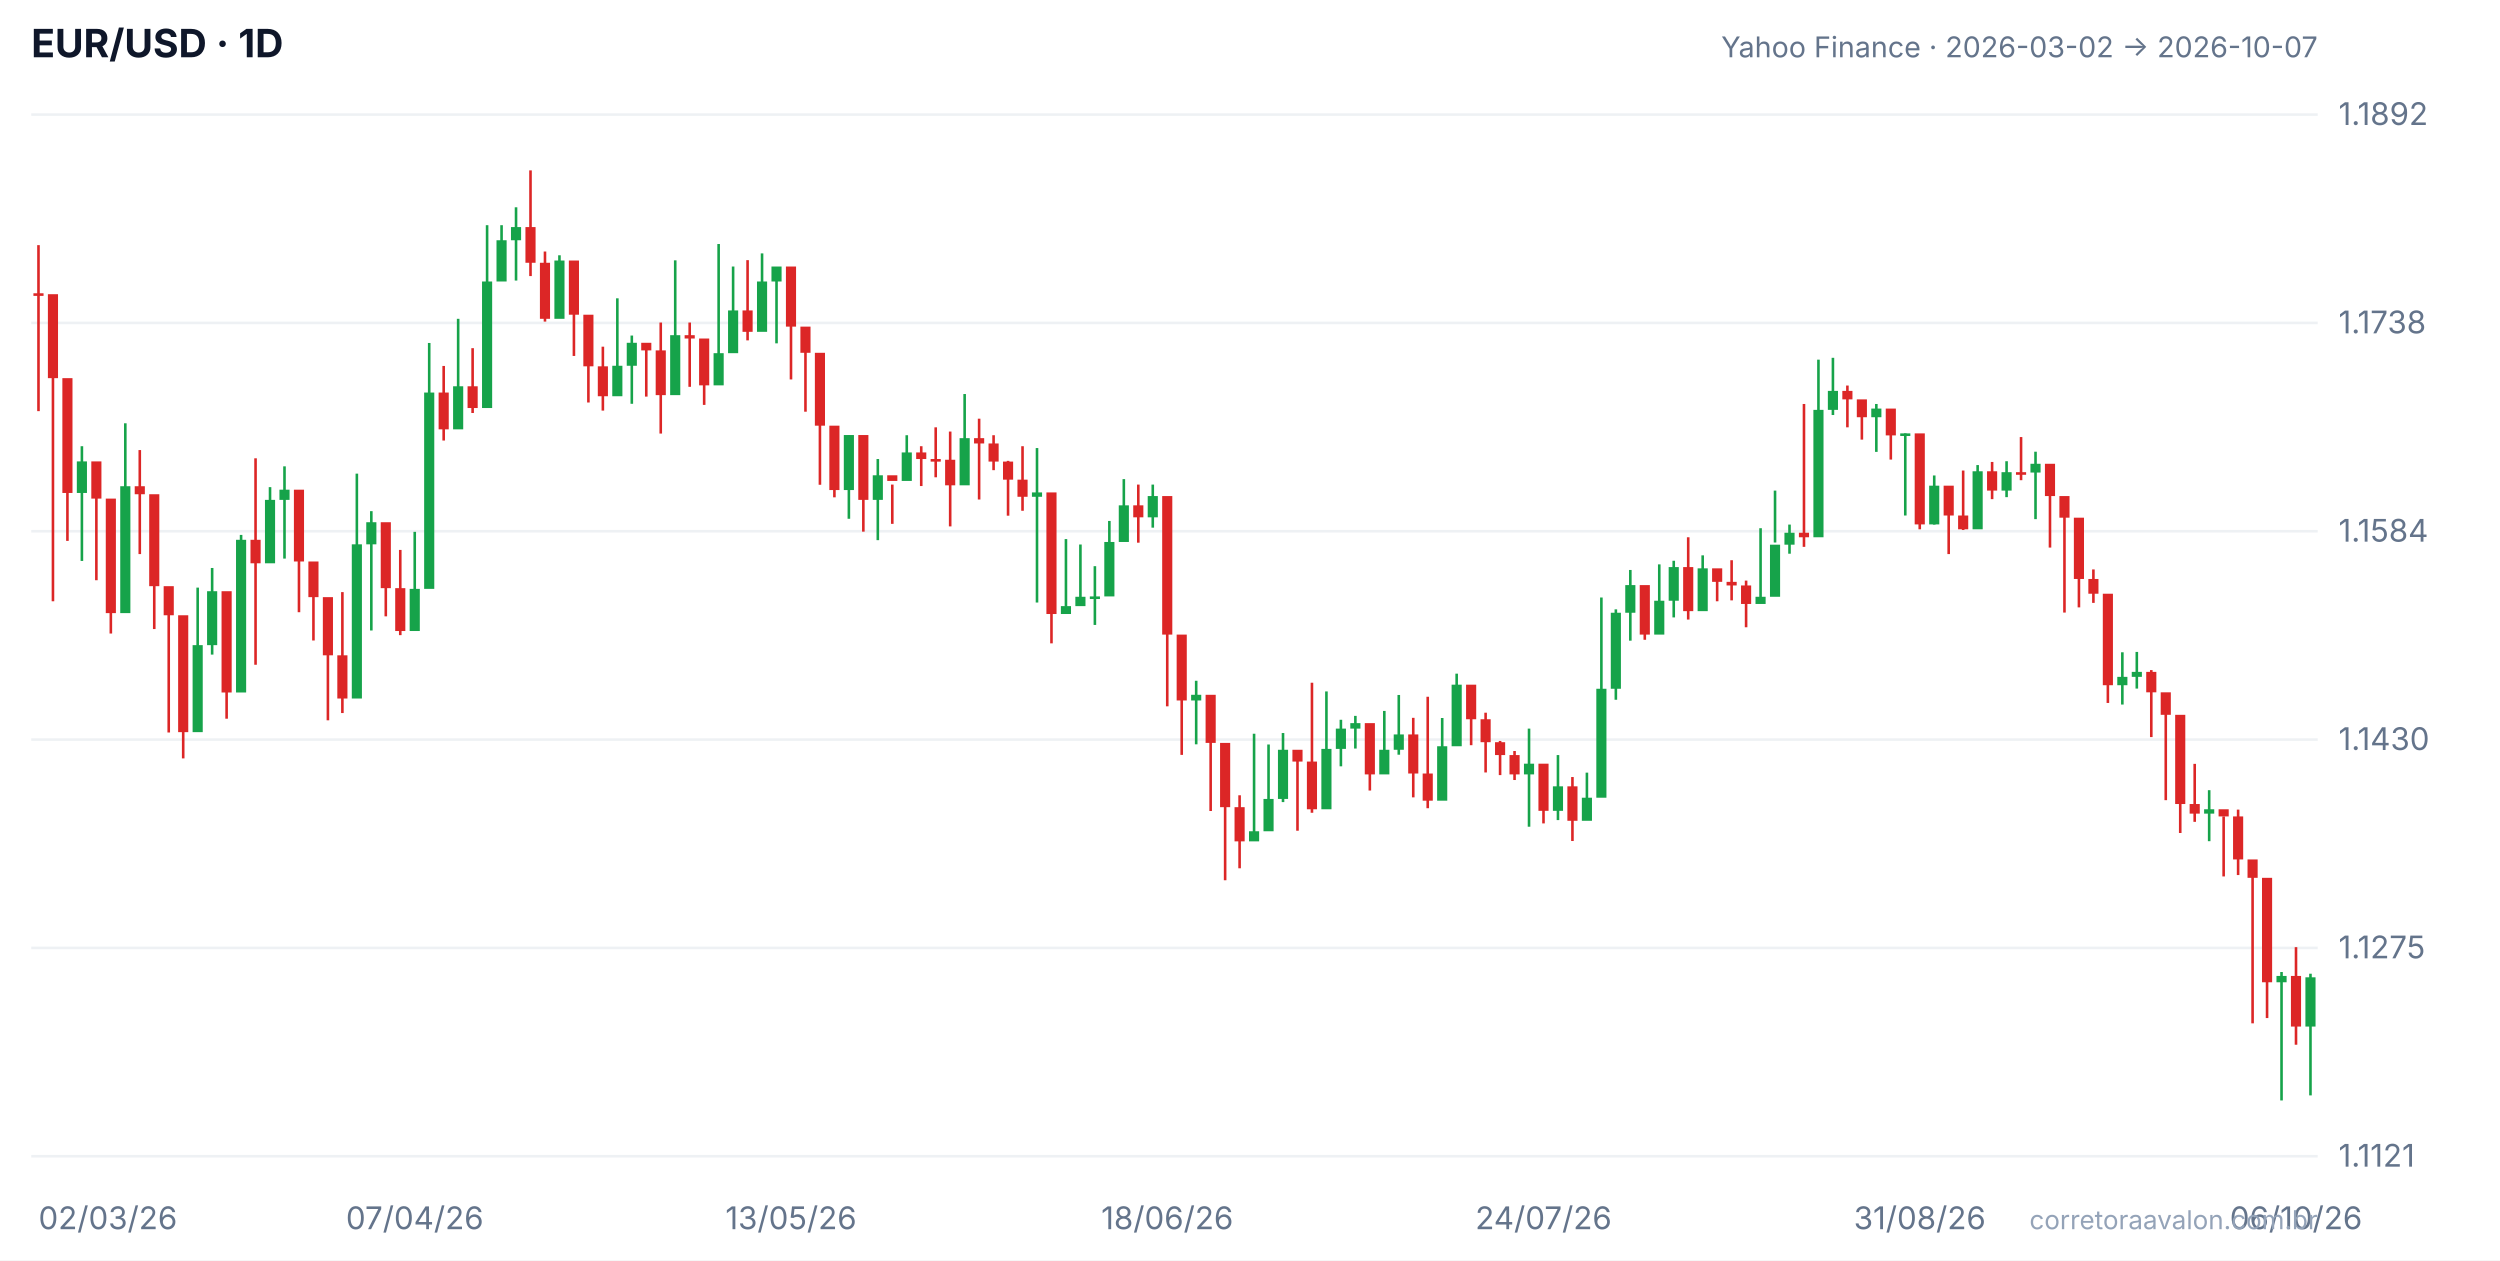
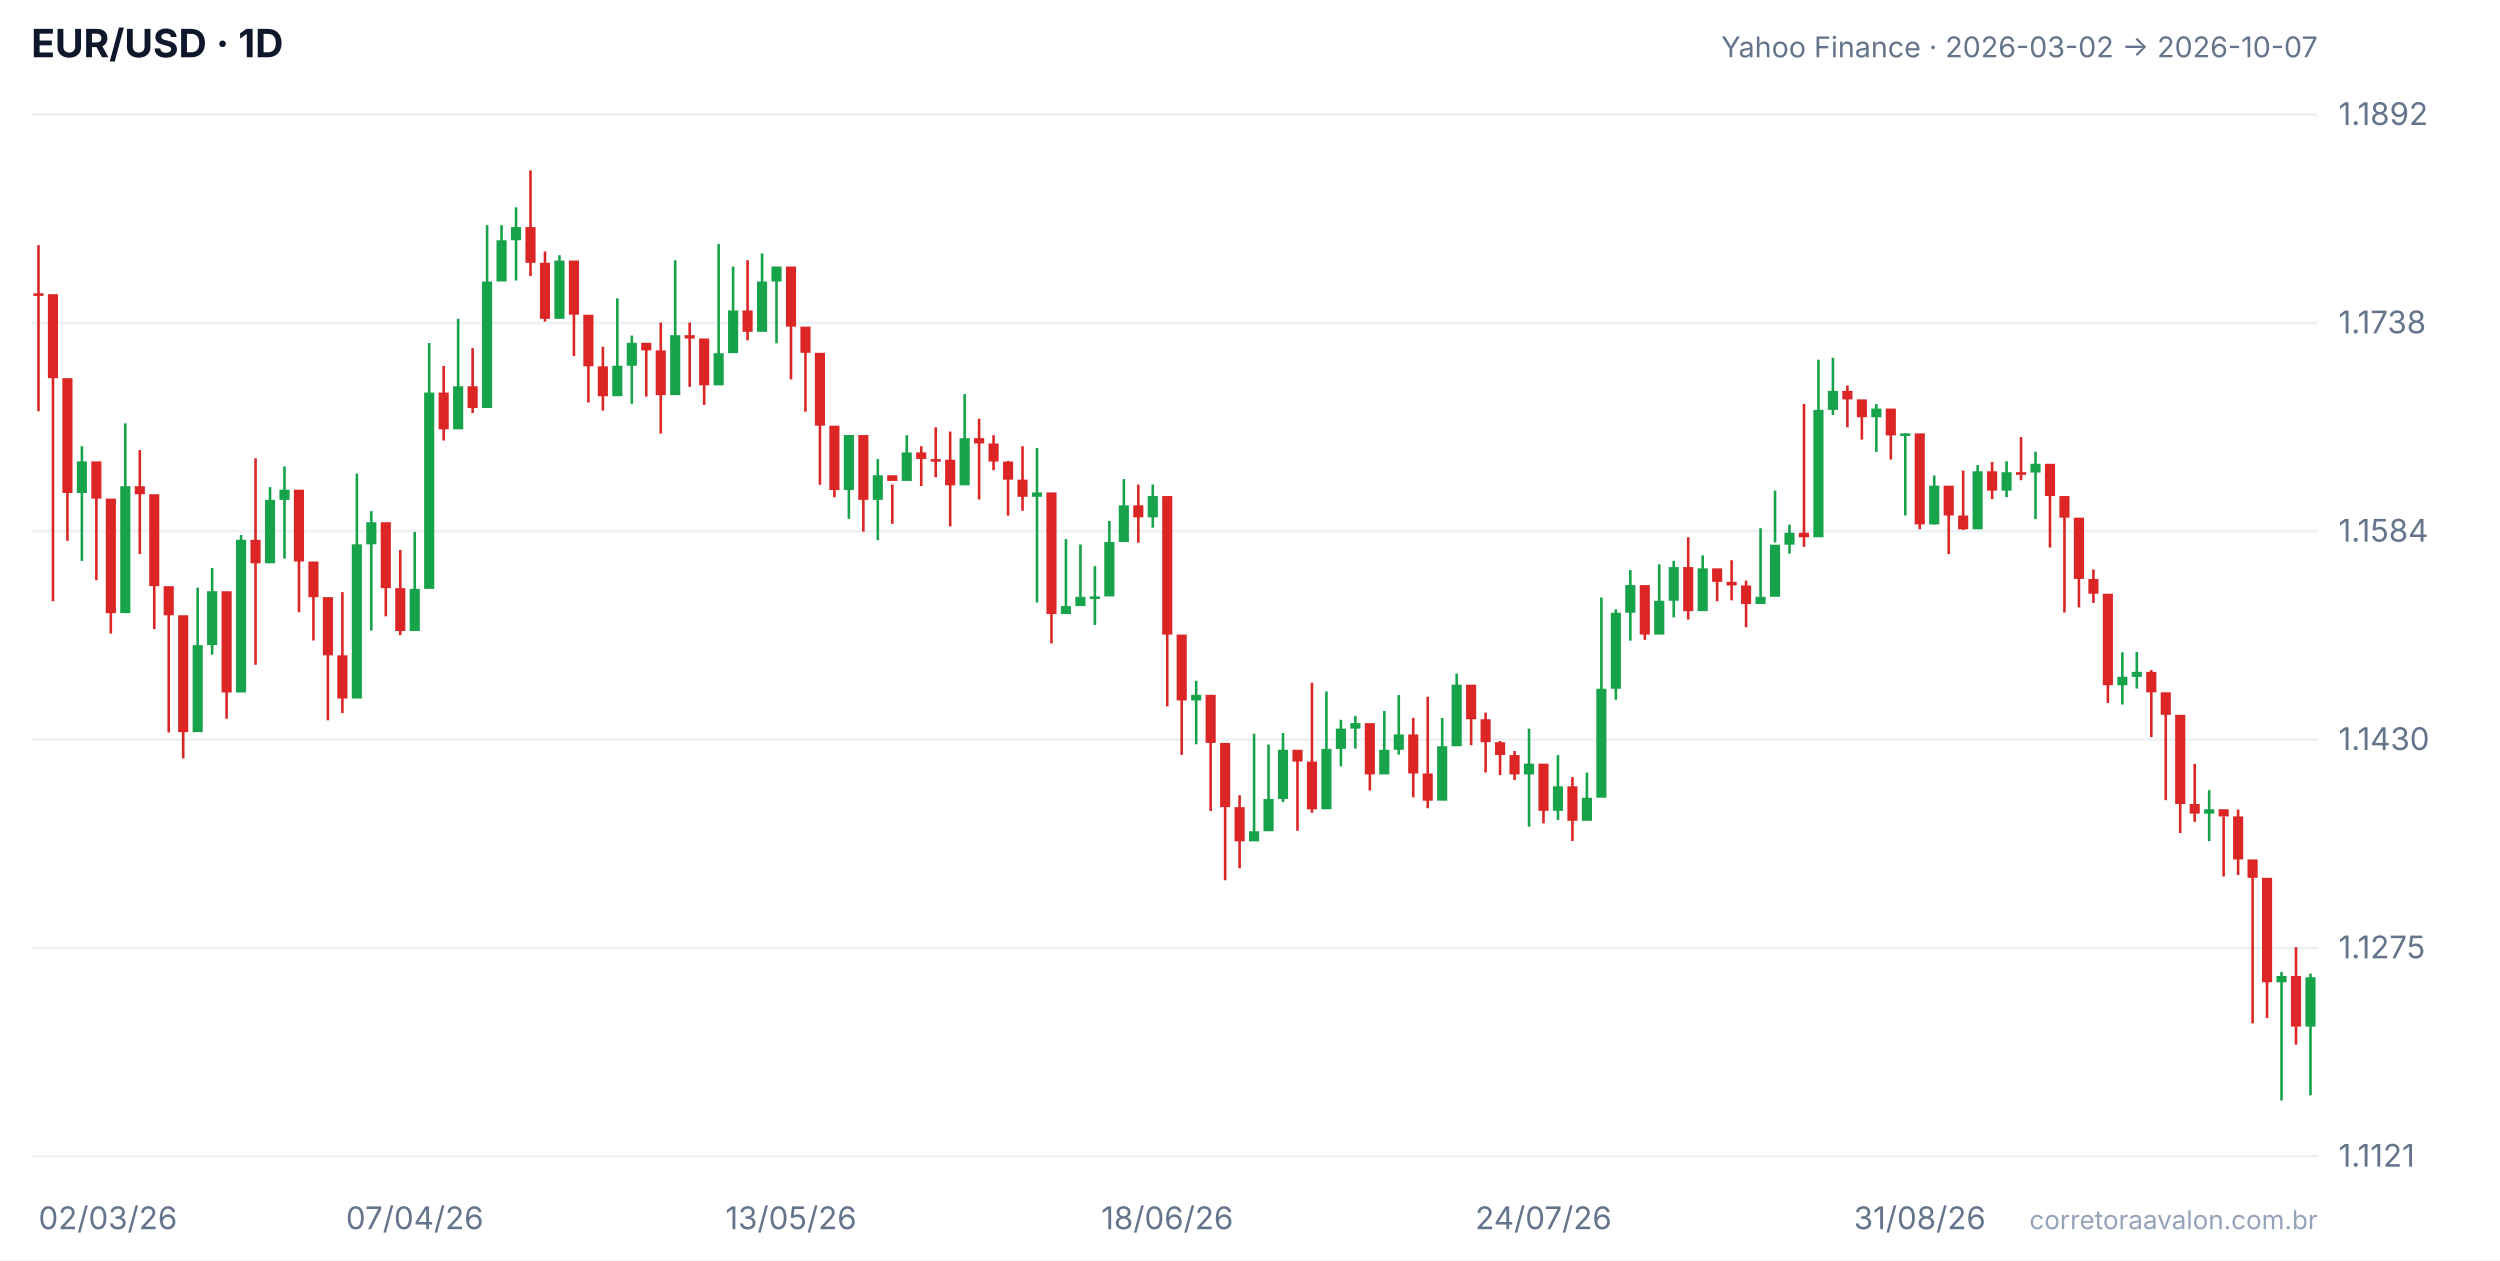
<svg xmlns="http://www.w3.org/2000/svg" viewBox="0 0 960 484" font-family="Inter,system-ui,sans-serif" font-size="12" role="img">
  <rect width="960" height="484" fill="#ffffff" />
  <text x="12" y="22" font-size="15" font-weight="700" fill="#0f172a">EUR/USD · 1D</text>
  <text x="890" y="22" font-size="11" fill="#64748b" text-anchor="end">Yahoo Finance · 2026-03-02 → 2026-10-07</text>
  <line x1="12" x2="890" y1="444" y2="444" stroke="#eef1f4" />
  <text x="898" y="448" fill="#64748b">1.1121</text>
  <line x1="12" x2="890" y1="364" y2="364" stroke="#eef1f4" />
  <text x="898" y="368" fill="#64748b">1.1275</text>
  <line x1="12" x2="890" y1="284" y2="284" stroke="#eef1f4" />
  <text x="898" y="288" fill="#64748b">1.1430</text>
  <line x1="12" x2="890" y1="204" y2="204" stroke="#eef1f4" />
  <text x="898" y="208" fill="#64748b">1.1584</text>
  <line x1="12" x2="890" y1="124" y2="124" stroke="#eef1f4" />
  <text x="898" y="128" fill="#64748b">1.1738</text>
  <line x1="12" x2="890" y1="44" y2="44" stroke="#eef1f4" />
  <text x="898" y="48" fill="#64748b">1.1892</text>
  <text x="14.778" y="472" fill="#64748b" text-anchor="start">02/03/26</text>
  <text x="159.259" y="472" fill="#64748b" text-anchor="middle">07/04/26</text>
  <text x="303.741" y="472" fill="#64748b" text-anchor="middle">13/05/26</text>
  <text x="448.222" y="472" fill="#64748b" text-anchor="middle">18/06/26</text>
  <text x="592.703" y="472" fill="#64748b" text-anchor="middle">24/07/26</text>
  <text x="737.184" y="472" fill="#64748b" text-anchor="middle">31/08/26</text>
-   <text x="881.665" y="472" fill="#64748b" text-anchor="middle">06/10/26</text>
  <line x1="14.778" x2="14.778" y1="94.131" y2="157.883" stroke="#dc2626" />
  <rect x="12.834" y="112.616" width="3.89" height="1" fill="#dc2626" />
  <line x1="20.335" x2="20.335" y1="140.099" y2="230.889" stroke="#dc2626" />
  <rect x="18.391" y="112.974" width="3.89" height="32.237" fill="#dc2626" />
  <line x1="25.892" x2="25.892" y1="167.194" y2="207.7" stroke="#dc2626" />
  <rect x="23.947" y="145.211" width="3.89" height="44.088" fill="#dc2626" />
  <line x1="31.449" x2="31.449" y1="171.347" y2="215.403" stroke="#16a34a" />
  <rect x="29.504" y="177.179" width="3.89" height="12.119" fill="#16a34a" />
  <line x1="37.006" x2="37.006" y1="183.981" y2="222.81" stroke="#dc2626" />
  <rect x="35.061" y="177.179" width="3.89" height="14.286" fill="#dc2626" />
  <line x1="42.563" x2="42.563" y1="198.932" y2="243.274" stroke="#dc2626" />
  <rect x="40.618" y="191.465" width="3.89" height="43.971" fill="#dc2626" />
  <line x1="48.12" x2="48.12" y1="162.542" y2="191.256" stroke="#16a34a" />
  <rect x="46.175" y="186.711" width="3.89" height="48.725" fill="#16a34a" />
  <line x1="53.677" x2="53.677" y1="172.824" y2="212.768" stroke="#dc2626" />
  <rect x="51.732" y="186.711" width="3.89" height="3.077" fill="#dc2626" />
  <line x1="59.234" x2="59.234" y1="212.56" y2="241.557" stroke="#dc2626" />
  <rect x="57.289" y="189.788" width="3.89" height="35.303" fill="#dc2626" />
  <line x1="64.791" x2="64.791" y1="232.336" y2="281.278" stroke="#dc2626" />
  <rect x="62.846" y="225.091" width="3.89" height="11.171" fill="#dc2626" />
  <line x1="70.348" x2="70.348" y1="246.843" y2="291.227" stroke="#dc2626" />
  <rect x="68.403" y="236.262" width="3.89" height="44.881" fill="#dc2626" />
  <line x1="75.905" x2="75.905" y1="225.643" y2="264.622" stroke="#16a34a" />
  <rect x="73.96" y="247.734" width="3.89" height="33.408" fill="#16a34a" />
  <line x1="81.462" x2="81.462" y1="218.105" y2="251.366" stroke="#16a34a" />
  <rect x="79.517" y="227.025" width="3.89" height="20.71" fill="#16a34a" />
  <line x1="87.019" x2="87.019" y1="228.544" y2="275.985" stroke="#dc2626" />
  <rect x="85.074" y="227.025" width="3.89" height="38.892" fill="#dc2626" />
  <line x1="92.576" x2="92.576" y1="205.406" y2="233.783" stroke="#16a34a" />
  <rect x="90.631" y="207.283" width="3.89" height="58.634" fill="#16a34a" />
  <line x1="98.133" x2="98.133" y1="175.986" y2="255.267" stroke="#dc2626" />
  <rect x="96.188" y="207.283" width="3.89" height="9.021" fill="#dc2626" />
  <line x1="103.69" x2="103.69" y1="187.061" y2="211.588" stroke="#16a34a" />
  <rect x="101.745" y="191.954" width="3.89" height="24.35" fill="#16a34a" />
  <line x1="109.247" x2="109.247" y1="179.074" y2="214.502" stroke="#16a34a" />
  <rect x="107.302" y="188.04" width="3.89" height="3.914" fill="#16a34a" />
  <line x1="114.804" x2="114.804" y1="209.089" y2="235.092" stroke="#dc2626" />
  <rect x="112.859" y="188.04" width="3.89" height="27.571" fill="#dc2626" />
  <line x1="120.361" x2="120.361" y1="222.949" y2="245.951" stroke="#dc2626" />
  <rect x="118.416" y="215.611" width="3.89" height="13.691" fill="#dc2626" />
  <line x1="125.918" x2="125.918" y1="235.367" y2="276.597" stroke="#dc2626" />
  <rect x="123.973" y="229.302" width="3.89" height="22.338" fill="#dc2626" />
  <line x1="131.475" x2="131.475" y1="227.37" y2="273.812" stroke="#dc2626" />
  <rect x="129.53" y="251.64" width="3.89" height="16.593" fill="#dc2626" />
  <line x1="137.032" x2="137.032" y1="181.878" y2="218.521" stroke="#16a34a" />
  <rect x="135.087" y="209.02" width="3.89" height="59.213" fill="#16a34a" />
  <line x1="142.589" x2="142.589" y1="196.282" y2="242.107" stroke="#16a34a" />
  <rect x="140.644" y="200.534" width="3.89" height="8.486" fill="#16a34a" />
  <line x1="148.146" x2="148.146" y1="222.257" y2="236.675" stroke="#dc2626" />
  <rect x="146.201" y="200.534" width="3.89" height="25.316" fill="#dc2626" />
  <line x1="153.703" x2="153.703" y1="211.172" y2="243.892" stroke="#dc2626" />
  <rect x="151.758" y="225.851" width="3.89" height="16.462" fill="#dc2626" />
  <line x1="159.259" x2="159.259" y1="204.224" y2="234.403" stroke="#16a34a" />
  <rect x="157.315" y="226.127" width="3.89" height="16.185" fill="#16a34a" />
  <line x1="164.816" x2="164.816" y1="131.702" y2="160.99" stroke="#16a34a" />
  <rect x="162.872" y="150.739" width="3.89" height="75.388" fill="#16a34a" />
  <line x1="170.373" x2="170.373" y1="140.525" y2="169.166" stroke="#dc2626" />
  <rect x="168.428" y="150.739" width="3.89" height="14.13" fill="#dc2626" />
  <line x1="175.93" x2="175.93" y1="122.424" y2="155.127" stroke="#16a34a" />
  <rect x="173.985" y="148.331" width="3.89" height="16.538" fill="#16a34a" />
  <line x1="181.487" x2="181.487" y1="133.697" y2="158.59" stroke="#dc2626" />
  <rect x="179.542" y="148.331" width="3.89" height="8.351" fill="#dc2626" />
  <line x1="187.044" x2="187.044" y1="86.474" y2="114.265" stroke="#16a34a" />
  <rect x="185.099" y="108.095" width="3.89" height="48.587" fill="#16a34a" />
  <line x1="192.601" x2="192.601" y1="86.474" y2="105.437" stroke="#16a34a" />
  <rect x="190.656" y="92.255" width="3.89" height="15.84" fill="#16a34a" />
  <line x1="198.158" x2="198.158" y1="79.596" y2="107.736" stroke="#16a34a" />
  <rect x="196.213" y="87.198" width="3.89" height="5.057" fill="#16a34a" />
  <line x1="203.715" x2="203.715" y1="65.429" y2="106.012" stroke="#dc2626" />
  <rect x="201.77" y="87.198" width="3.89" height="13.707" fill="#dc2626" />
  <line x1="209.272" x2="209.272" y1="96.583" y2="123.496" stroke="#dc2626" />
  <rect x="207.327" y="100.905" width="3.89" height="21.519" fill="#dc2626" />
  <line x1="214.829" x2="214.829" y1="98.025" y2="121.424" stroke="#16a34a" />
  <rect x="212.884" y="100.041" width="3.89" height="22.383" fill="#16a34a" />
  <line x1="220.386" x2="220.386" y1="112.114" y2="136.686" stroke="#dc2626" />
  <rect x="218.441" y="100.041" width="3.89" height="20.81" fill="#dc2626" />
  <line x1="225.943" x2="225.943" y1="135.263" y2="154.561" stroke="#dc2626" />
  <rect x="223.998" y="120.851" width="3.89" height="19.816" fill="#dc2626" />
  <line x1="231.5" x2="231.5" y1="133.127" y2="157.671" stroke="#dc2626" />
  <rect x="229.555" y="140.668" width="3.89" height="11.488" fill="#dc2626" />
  <line x1="237.057" x2="237.057" y1="114.552" y2="140.738" stroke="#16a34a" />
  <rect x="235.112" y="140.454" width="3.89" height="11.702" fill="#16a34a" />
  <line x1="242.614" x2="242.614" y1="128.85" y2="155.056" stroke="#16a34a" />
  <rect x="240.669" y="131.631" width="3.89" height="8.824" fill="#16a34a" />
  <line x1="248.171" x2="248.171" y1="132.414" y2="152.297" stroke="#dc2626" />
  <rect x="246.226" y="131.631" width="3.89" height="2.92" fill="#dc2626" />
  <line x1="253.728" x2="253.728" y1="123.853" y2="166.49" stroke="#dc2626" />
  <rect x="251.783" y="134.551" width="3.89" height="17.18" fill="#dc2626" />
  <line x1="259.285" x2="259.285" y1="99.969" y2="133.768" stroke="#16a34a" />
  <rect x="257.34" y="128.708" width="3.89" height="23.023" fill="#16a34a" />
  <line x1="264.842" x2="264.842" y1="123.853" y2="148.543" stroke="#dc2626" />
  <rect x="262.897" y="128.708" width="3.89" height="1.284" fill="#dc2626" />
  <line x1="270.399" x2="270.399" y1="135.263" y2="155.481" stroke="#dc2626" />
  <rect x="268.454" y="129.991" width="3.89" height="17.985" fill="#dc2626" />
  <line x1="275.956" x2="275.956" y1="93.699" y2="137.255" stroke="#16a34a" />
  <rect x="274.011" y="135.619" width="3.89" height="12.357" fill="#16a34a" />
  <line x1="281.513" x2="281.513" y1="102.345" y2="119.564" stroke="#16a34a" />
  <rect x="279.568" y="119.206" width="3.89" height="16.413" fill="#16a34a" />
  <line x1="287.07" x2="287.07" y1="99.897" y2="130.704" stroke="#dc2626" />
  <rect x="285.125" y="119.206" width="3.89" height="8.217" fill="#dc2626" />
  <line x1="292.627" x2="292.627" y1="97.304" y2="118.204" stroke="#16a34a" />
  <rect x="290.682" y="108.095" width="3.89" height="19.328" fill="#16a34a" />
  <line x1="298.184" x2="298.184" y1="103.064" y2="131.844" stroke="#16a34a" />
  <rect x="296.239" y="102.345" width="3.89" height="5.75" fill="#16a34a" />
  <line x1="303.741" x2="303.741" y1="121.709" y2="145.708" stroke="#dc2626" />
  <rect x="301.796" y="102.345" width="3.89" height="23.079" fill="#dc2626" />
  <line x1="309.297" x2="309.297" y1="132.628" y2="158.095" stroke="#dc2626" />
  <rect x="307.353" y="125.424" width="3.89" height="10.052" fill="#dc2626" />
  <line x1="314.854" x2="314.854" y1="162.189" y2="186.151" stroke="#dc2626" />
  <rect x="312.909" y="135.476" width="3.89" height="27.983" fill="#dc2626" />
  <line x1="320.411" x2="320.411" y1="165.01" y2="190.976" stroke="#dc2626" />
  <rect x="318.466" y="163.459" width="3.89" height="24.721" fill="#dc2626" />
  <line x1="325.968" x2="325.968" y1="167.124" y2="199.21" stroke="#16a34a" />
  <rect x="324.023" y="167.054" width="3.89" height="21.126" fill="#16a34a" />
  <line x1="331.525" x2="331.525" y1="172.753" y2="204.154" stroke="#dc2626" />
  <rect x="329.58" y="167.054" width="3.89" height="24.9" fill="#dc2626" />
  <line x1="337.082" x2="337.082" y1="176.266" y2="207.422" stroke="#16a34a" />
  <rect x="335.137" y="182.509" width="3.89" height="9.445" fill="#16a34a" />
  <line x1="342.639" x2="342.639" y1="186.081" y2="201.161" stroke="#dc2626" />
  <rect x="340.694" y="182.509" width="3.89" height="2.171" fill="#dc2626" />
  <line x1="348.196" x2="348.196" y1="167.124" y2="179.916" stroke="#16a34a" />
  <rect x="346.251" y="173.737" width="3.89" height="10.943" fill="#16a34a" />
  <line x1="353.753" x2="353.753" y1="171.347" y2="186.64" stroke="#dc2626" />
  <rect x="351.808" y="173.737" width="3.89" height="2.529" fill="#dc2626" />
  <line x1="359.31" x2="359.31" y1="164.094" y2="183.28" stroke="#dc2626" />
  <rect x="357.365" y="176.266" width="3.89" height="1" fill="#dc2626" />
  <line x1="364.867" x2="364.867" y1="165.715" y2="202.135" stroke="#dc2626" />
  <rect x="362.922" y="176.547" width="3.89" height="9.814" fill="#dc2626" />
  <line x1="370.424" x2="370.424" y1="151.306" y2="182.228" stroke="#16a34a" />
  <rect x="368.479" y="168.251" width="3.89" height="18.11" fill="#16a34a" />
  <line x1="375.981" x2="375.981" y1="160.778" y2="191.814" stroke="#dc2626" />
  <rect x="374.036" y="168.251" width="3.89" height="2.041" fill="#dc2626" />
  <line x1="381.538" x2="381.538" y1="167.124" y2="180.547" stroke="#dc2626" />
  <rect x="379.593" y="170.292" width="3.89" height="6.957" fill="#dc2626" />
  <line x1="387.095" x2="387.095" y1="176.968" y2="198.025" stroke="#dc2626" />
  <rect x="385.15" y="177.249" width="3.89" height="6.941" fill="#dc2626" />
  <line x1="392.652" x2="392.652" y1="171.347" y2="196.142" stroke="#dc2626" />
  <rect x="390.707" y="184.19" width="3.89" height="6.576" fill="#dc2626" />
  <line x1="398.209" x2="398.209" y1="172.05" y2="231.371" stroke="#16a34a" />
  <rect x="396.264" y="189.089" width="3.89" height="1.678" fill="#16a34a" />
  <line x1="403.766" x2="403.766" y1="219.351" y2="247.048" stroke="#dc2626" />
  <rect x="401.821" y="189.089" width="3.89" height="46.692" fill="#dc2626" />
  <line x1="409.323" x2="409.323" y1="207.004" y2="233.025" stroke="#16a34a" />
  <rect x="407.378" y="232.75" width="3.89" height="3.03" fill="#16a34a" />
  <line x1="414.88" x2="414.88" y1="209.089" y2="229.854" stroke="#16a34a" />
  <rect x="412.935" y="229.164" width="3.89" height="3.586" fill="#16a34a" />
  <line x1="420.437" x2="420.437" y1="217.412" y2="239.976" stroke="#16a34a" />
  <rect x="418.492" y="229.026" width="3.89" height="1" fill="#16a34a" />
  <line x1="425.994" x2="425.994" y1="200.046" y2="217.412" stroke="#16a34a" />
  <rect x="424.049" y="208.117" width="3.89" height="20.909" fill="#16a34a" />
  <line x1="431.551" x2="431.551" y1="183.981" y2="198.443" stroke="#16a34a" />
  <rect x="429.606" y="194.049" width="3.89" height="14.068" fill="#16a34a" />
  <line x1="437.108" x2="437.108" y1="186.081" y2="208.394" stroke="#dc2626" />
  <rect x="435.163" y="194.049" width="3.89" height="4.604" fill="#dc2626" />
  <line x1="442.665" x2="442.665" y1="186.081" y2="202.623" stroke="#16a34a" />
  <rect x="440.72" y="190.487" width="3.89" height="8.166" fill="#16a34a" />
  <line x1="448.222" x2="448.222" y1="231.923" y2="271.228" stroke="#dc2626" />
  <rect x="446.277" y="190.487" width="3.89" height="53.199" fill="#dc2626" />
  <line x1="453.778" x2="453.778" y1="260.05" y2="289.876" stroke="#dc2626" />
  <rect x="451.834" y="243.686" width="3.89" height="25.296" fill="#dc2626" />
  <line x1="459.335" x2="459.335" y1="261.416" y2="285.817" stroke="#16a34a" />
  <rect x="457.391" y="266.802" width="3.89" height="2.179" fill="#16a34a" />
  <line x1="464.892" x2="464.892" y1="279.108" y2="311.429" stroke="#dc2626" />
  <rect x="462.947" y="266.802" width="3.89" height="18.473" fill="#dc2626" />
  <line x1="470.449" x2="470.449" y1="307.467" y2="338.017" stroke="#dc2626" />
  <rect x="468.504" y="285.275" width="3.89" height="24.676" fill="#dc2626" />
  <line x1="476.006" x2="476.006" y1="305.383" y2="333.425" stroke="#dc2626" />
  <rect x="474.061" y="309.952" width="3.89" height="13.131" fill="#dc2626" />
  <line x1="481.563" x2="481.563" y1="281.753" y2="322.749" stroke="#16a34a" />
  <rect x="479.618" y="319.203" width="3.89" height="3.879" fill="#16a34a" />
  <line x1="487.12" x2="487.12" y1="285.885" y2="308.81" stroke="#16a34a" />
  <rect x="485.175" y="306.795" width="3.89" height="12.409" fill="#16a34a" />
  <line x1="492.677" x2="492.677" y1="281.481" y2="308.004" stroke="#16a34a" />
  <rect x="490.732" y="287.915" width="3.89" height="18.879" fill="#16a34a" />
  <line x1="498.234" x2="498.234" y1="290.619" y2="319.002" stroke="#dc2626" />
  <rect x="496.289" y="287.915" width="3.89" height="4.528" fill="#dc2626" />
  <line x1="503.791" x2="503.791" y1="262.166" y2="312.1" stroke="#dc2626" />
  <rect x="501.846" y="292.443" width="3.89" height="18.315" fill="#dc2626" />
  <line x1="509.348" x2="509.348" y1="265.508" y2="288.389" stroke="#16a34a" />
  <rect x="507.403" y="287.577" width="3.89" height="23.181" fill="#16a34a" />
  <line x1="514.905" x2="514.905" y1="276.393" y2="294.267" stroke="#16a34a" />
  <rect x="512.96" y="279.787" width="3.89" height="7.79" fill="#16a34a" />
  <line x1="520.462" x2="520.462" y1="274.899" y2="287.441" stroke="#16a34a" />
  <rect x="518.517" y="277.683" width="3.89" height="2.103" fill="#16a34a" />
  <line x1="526.019" x2="526.019" y1="282.498" y2="303.567" stroke="#dc2626" />
  <rect x="524.074" y="277.683" width="3.89" height="19.687" fill="#dc2626" />
  <line x1="531.576" x2="531.576" y1="272.996" y2="288.321" stroke="#16a34a" />
  <rect x="529.631" y="287.915" width="3.89" height="9.455" fill="#16a34a" />
  <line x1="537.133" x2="537.133" y1="266.87" y2="289.808" stroke="#16a34a" />
  <rect x="535.188" y="282.024" width="3.89" height="5.891" fill="#16a34a" />
  <line x1="542.69" x2="542.69" y1="275.646" y2="306.189" stroke="#dc2626" />
  <rect x="540.745" y="282.024" width="3.89" height="15.008" fill="#dc2626" />
  <line x1="548.247" x2="548.247" y1="267.552" y2="310.355" stroke="#dc2626" />
  <rect x="546.302" y="297.032" width="3.89" height="10.435" fill="#dc2626" />
  <line x1="553.804" x2="553.804" y1="275.714" y2="295.953" stroke="#16a34a" />
  <rect x="551.859" y="286.561" width="3.89" height="20.906" fill="#16a34a" />
  <line x1="559.361" x2="559.361" y1="258.685" y2="279.447" stroke="#16a34a" />
  <rect x="557.416" y="262.917" width="3.89" height="23.645" fill="#16a34a" />
  <line x1="564.918" x2="564.918" y1="271.635" y2="286.156" stroke="#dc2626" />
  <rect x="562.973" y="262.917" width="3.89" height="13.273" fill="#dc2626" />
  <line x1="570.475" x2="570.475" y1="273.676" y2="296.628" stroke="#dc2626" />
  <rect x="568.53" y="276.189" width="3.89" height="8.815" fill="#dc2626" />
  <line x1="576.032" x2="576.032" y1="284.53" y2="297.639" stroke="#dc2626" />
  <rect x="574.087" y="285.004" width="3.89" height="4.939" fill="#dc2626" />
  <line x1="581.589" x2="581.589" y1="288.389" y2="299.526" stroke="#dc2626" />
  <rect x="579.644" y="289.944" width="3.89" height="7.426" fill="#dc2626" />
  <line x1="587.146" x2="587.146" y1="279.787" y2="317.462" stroke="#16a34a" />
  <rect x="585.201" y="293.254" width="3.89" height="4.116" fill="#16a34a" />
  <line x1="592.703" x2="592.703" y1="299.392" y2="316.189" stroke="#dc2626" />
  <rect x="590.758" y="293.254" width="3.89" height="18.107" fill="#dc2626" />
  <line x1="598.259" x2="598.259" y1="289.944" y2="314.916" stroke="#16a34a" />
  <rect x="596.315" y="301.951" width="3.89" height="9.41" fill="#16a34a" />
  <line x1="603.816" x2="603.816" y1="298.381" y2="322.949" stroke="#dc2626" />
  <rect x="601.872" y="301.951" width="3.89" height="13.233" fill="#dc2626" />
  <line x1="609.373" x2="609.373" y1="296.696" y2="311.831" stroke="#16a34a" />
  <rect x="607.428" y="306.324" width="3.89" height="8.86" fill="#16a34a" />
  <line x1="614.93" x2="614.93" y1="229.44" y2="281.007" stroke="#16a34a" />
  <rect x="612.985" y="264.485" width="3.89" height="41.839" fill="#16a34a" />
  <line x1="620.487" x2="620.487" y1="233.99" y2="268.709" stroke="#16a34a" />
  <rect x="618.542" y="235.298" width="3.89" height="29.187" fill="#16a34a" />
  <line x1="626.044" x2="626.044" y1="218.866" y2="246.02" stroke="#16a34a" />
  <rect x="624.099" y="224.676" width="3.89" height="10.622" fill="#16a34a" />
  <line x1="631.601" x2="631.601" y1="231.233" y2="245.677" stroke="#dc2626" />
  <rect x="629.656" y="224.676" width="3.89" height="19.01" fill="#dc2626" />
  <line x1="637.158" x2="637.158" y1="216.72" y2="233.232" stroke="#16a34a" />
  <rect x="635.213" y="230.682" width="3.89" height="13.004" fill="#16a34a" />
  <line x1="642.715" x2="642.715" y1="215.334" y2="237.088" stroke="#16a34a" />
  <rect x="640.77" y="217.759" width="3.89" height="12.924" fill="#16a34a" />
  <line x1="648.272" x2="648.272" y1="206.31" y2="237.914" stroke="#dc2626" />
  <rect x="646.327" y="217.759" width="3.89" height="16.92" fill="#dc2626" />
  <line x1="653.829" x2="653.829" y1="213.254" y2="224.4" stroke="#16a34a" />
  <rect x="651.884" y="218.244" width="3.89" height="16.435" fill="#16a34a" />
  <line x1="659.386" x2="659.386" y1="220.181" y2="230.889" stroke="#dc2626" />
  <rect x="657.441" y="218.244" width="3.89" height="5.188" fill="#dc2626" />
  <line x1="664.943" x2="664.943" y1="215.126" y2="230.544" stroke="#dc2626" />
  <rect x="662.998" y="223.432" width="3.89" height="1.383" fill="#dc2626" />
  <line x1="670.5" x2="670.5" y1="222.949" y2="240.87" stroke="#dc2626" />
  <rect x="668.555" y="224.815" width="3.89" height="7.108" fill="#dc2626" />
  <line x1="676.057" x2="676.057" y1="202.832" y2="230.613" stroke="#16a34a" />
  <rect x="674.112" y="229.164" width="3.89" height="2.759" fill="#16a34a" />
  <line x1="681.614" x2="681.614" y1="188.39" y2="208.325" stroke="#16a34a" />
  <rect x="679.669" y="209.158" width="3.89" height="20.006" fill="#16a34a" />
  <line x1="687.171" x2="687.171" y1="201.439" y2="212.63" stroke="#16a34a" />
  <rect x="685.226" y="204.571" width="3.89" height="4.587" fill="#16a34a" />
  <line x1="692.728" x2="692.728" y1="155.127" y2="209.992" stroke="#dc2626" />
  <rect x="690.783" y="204.571" width="3.89" height="1.739" fill="#dc2626" />
  <line x1="698.285" x2="698.285" y1="138.109" y2="159.226" stroke="#16a34a" />
  <rect x="696.34" y="157.389" width="3.89" height="48.921" fill="#16a34a" />
  <line x1="703.842" x2="703.842" y1="137.397" y2="159.367" stroke="#16a34a" />
  <rect x="701.897" y="150.102" width="3.89" height="7.287" fill="#16a34a" />
  <line x1="709.399" x2="709.399" y1="148.048" y2="164.094" stroke="#dc2626" />
  <rect x="707.454" y="150.102" width="3.89" height="3.257" fill="#dc2626" />
  <line x1="714.956" x2="714.956" y1="156.541" y2="168.814" stroke="#dc2626" />
  <rect x="713.011" y="153.359" width="3.89" height="6.855" fill="#dc2626" />
  <line x1="720.513" x2="720.513" y1="155.127" y2="173.526" stroke="#16a34a" />
  <rect x="718.568" y="156.894" width="3.89" height="3.32" fill="#16a34a" />
  <line x1="726.07" x2="726.07" y1="163.601" y2="176.477" stroke="#dc2626" />
  <rect x="724.125" y="156.894" width="3.89" height="10.3" fill="#dc2626" />
  <line x1="731.627" x2="731.627" y1="166.42" y2="197.956" stroke="#16a34a" />
  <rect x="729.682" y="166.42" width="3.89" height="1" fill="#16a34a" />
  <line x1="737.184" x2="737.184" y1="183.981" y2="203.25" stroke="#dc2626" />
  <rect x="735.239" y="166.42" width="3.89" height="34.95" fill="#dc2626" />
  <line x1="742.741" x2="742.741" y1="182.579" y2="201.439" stroke="#16a34a" />
  <rect x="740.796" y="186.501" width="3.89" height="14.869" fill="#16a34a" />
  <line x1="748.297" x2="748.297" y1="193.141" y2="212.768" stroke="#dc2626" />
  <rect x="746.353" y="186.501" width="3.89" height="11.455" fill="#dc2626" />
  <line x1="753.854" x2="753.854" y1="180.686" y2="203.528" stroke="#dc2626" />
  <rect x="751.909" y="197.956" width="3.89" height="5.294" fill="#dc2626" />
  <line x1="759.411" x2="759.411" y1="178.582" y2="202.205" stroke="#16a34a" />
  <rect x="757.466" y="180.967" width="3.89" height="22.283" fill="#16a34a" />
  <line x1="764.968" x2="764.968" y1="177.389" y2="191.675" stroke="#dc2626" />
  <rect x="763.023" y="180.967" width="3.89" height="7.423" fill="#dc2626" />
  <line x1="770.525" x2="770.525" y1="177.109" y2="190.906" stroke="#16a34a" />
  <rect x="768.58" y="181.317" width="3.89" height="7.072" fill="#16a34a" />
  <line x1="776.082" x2="776.082" y1="167.828" y2="184.4" stroke="#dc2626" />
  <rect x="774.137" y="181.317" width="3.89" height="1" fill="#dc2626" />
  <line x1="781.639" x2="781.639" y1="173.456" y2="199.35" stroke="#16a34a" />
  <rect x="779.694" y="178.092" width="3.89" height="3.366" fill="#16a34a" />
  <line x1="787.196" x2="787.196" y1="185.381" y2="210.27" stroke="#dc2626" />
  <rect x="785.251" y="178.092" width="3.89" height="12.395" fill="#dc2626" />
  <line x1="792.753" x2="792.753" y1="197.956" y2="235.229" stroke="#dc2626" />
  <rect x="790.808" y="190.487" width="3.89" height="8.305" fill="#dc2626" />
  <line x1="798.31" x2="798.31" y1="220.181" y2="233.232" stroke="#dc2626" />
  <rect x="796.365" y="198.792" width="3.89" height="23.534" fill="#dc2626" />
  <line x1="803.867" x2="803.867" y1="218.659" y2="231.509" stroke="#dc2626" />
  <rect x="801.922" y="222.326" width="3.89" height="5.665" fill="#dc2626" />
  <line x1="809.424" x2="809.424" y1="248.625" y2="269.935" stroke="#dc2626" />
  <rect x="807.479" y="227.991" width="3.89" height="35.131" fill="#dc2626" />
  <line x1="814.981" x2="814.981" y1="250.476" y2="270.547" stroke="#16a34a" />
  <rect x="813.036" y="259.914" width="3.89" height="3.208" fill="#16a34a" />
  <line x1="820.538" x2="820.538" y1="250.338" y2="264.417" stroke="#16a34a" />
  <rect x="818.593" y="258.002" width="3.89" height="1.912" fill="#16a34a" />
  <line x1="826.095" x2="826.095" y1="257.318" y2="283.04" stroke="#dc2626" />
  <rect x="824.15" y="258.002" width="3.89" height="7.847" fill="#dc2626" />
  <line x1="831.652" x2="831.652" y1="272.996" y2="307.265" stroke="#dc2626" />
  <rect x="829.707" y="265.849" width="3.89" height="8.642" fill="#dc2626" />
  <line x1="837.209" x2="837.209" y1="299.392" y2="319.872" stroke="#dc2626" />
  <rect x="835.264" y="274.491" width="3.89" height="34.253" fill="#dc2626" />
  <line x1="842.766" x2="842.766" y1="293.321" y2="315.586" stroke="#dc2626" />
  <rect x="840.821" y="308.743" width="3.89" height="3.692" fill="#dc2626" />
  <line x1="848.323" x2="848.323" y1="303.432" y2="323.016" stroke="#16a34a" />
  <rect x="846.378" y="310.758" width="3.89" height="1.677" fill="#16a34a" />
  <line x1="853.88" x2="853.88" y1="313.508" y2="336.554" stroke="#dc2626" />
  <rect x="851.935" y="310.758" width="3.89" height="2.75" fill="#dc2626" />
  <line x1="859.437" x2="859.437" y1="310.892" y2="336.021" stroke="#dc2626" />
  <rect x="857.492" y="313.508" width="3.89" height="16.518" fill="#dc2626" />
  <line x1="864.994" x2="864.994" y1="330.892" y2="392.962" stroke="#dc2626" />
  <rect x="863.049" y="330.026" width="3.89" height="7.06" fill="#dc2626" />
  <line x1="870.551" x2="870.551" y1="358.826" y2="390.938" stroke="#dc2626" />
  <rect x="868.606" y="337.086" width="3.89" height="40.105" fill="#dc2626" />
  <line x1="876.108" x2="876.108" y1="373.251" y2="422.571" stroke="#16a34a" />
  <rect x="874.163" y="374.762" width="3.89" height="2.429" fill="#16a34a" />
  <line x1="881.665" x2="881.665" y1="363.708" y2="401.175" stroke="#dc2626" />
  <rect x="879.72" y="374.762" width="3.89" height="19.44" fill="#dc2626" />
  <line x1="887.222" x2="887.222" y1="373.908" y2="420.633" stroke="#16a34a" />
  <rect x="885.277" y="375.287" width="3.89" height="18.915" fill="#16a34a" />
  <text x="890" y="472" font-size="10" fill="#94a3b8" text-anchor="end">corretoraavalon.com.br</text>
</svg>
